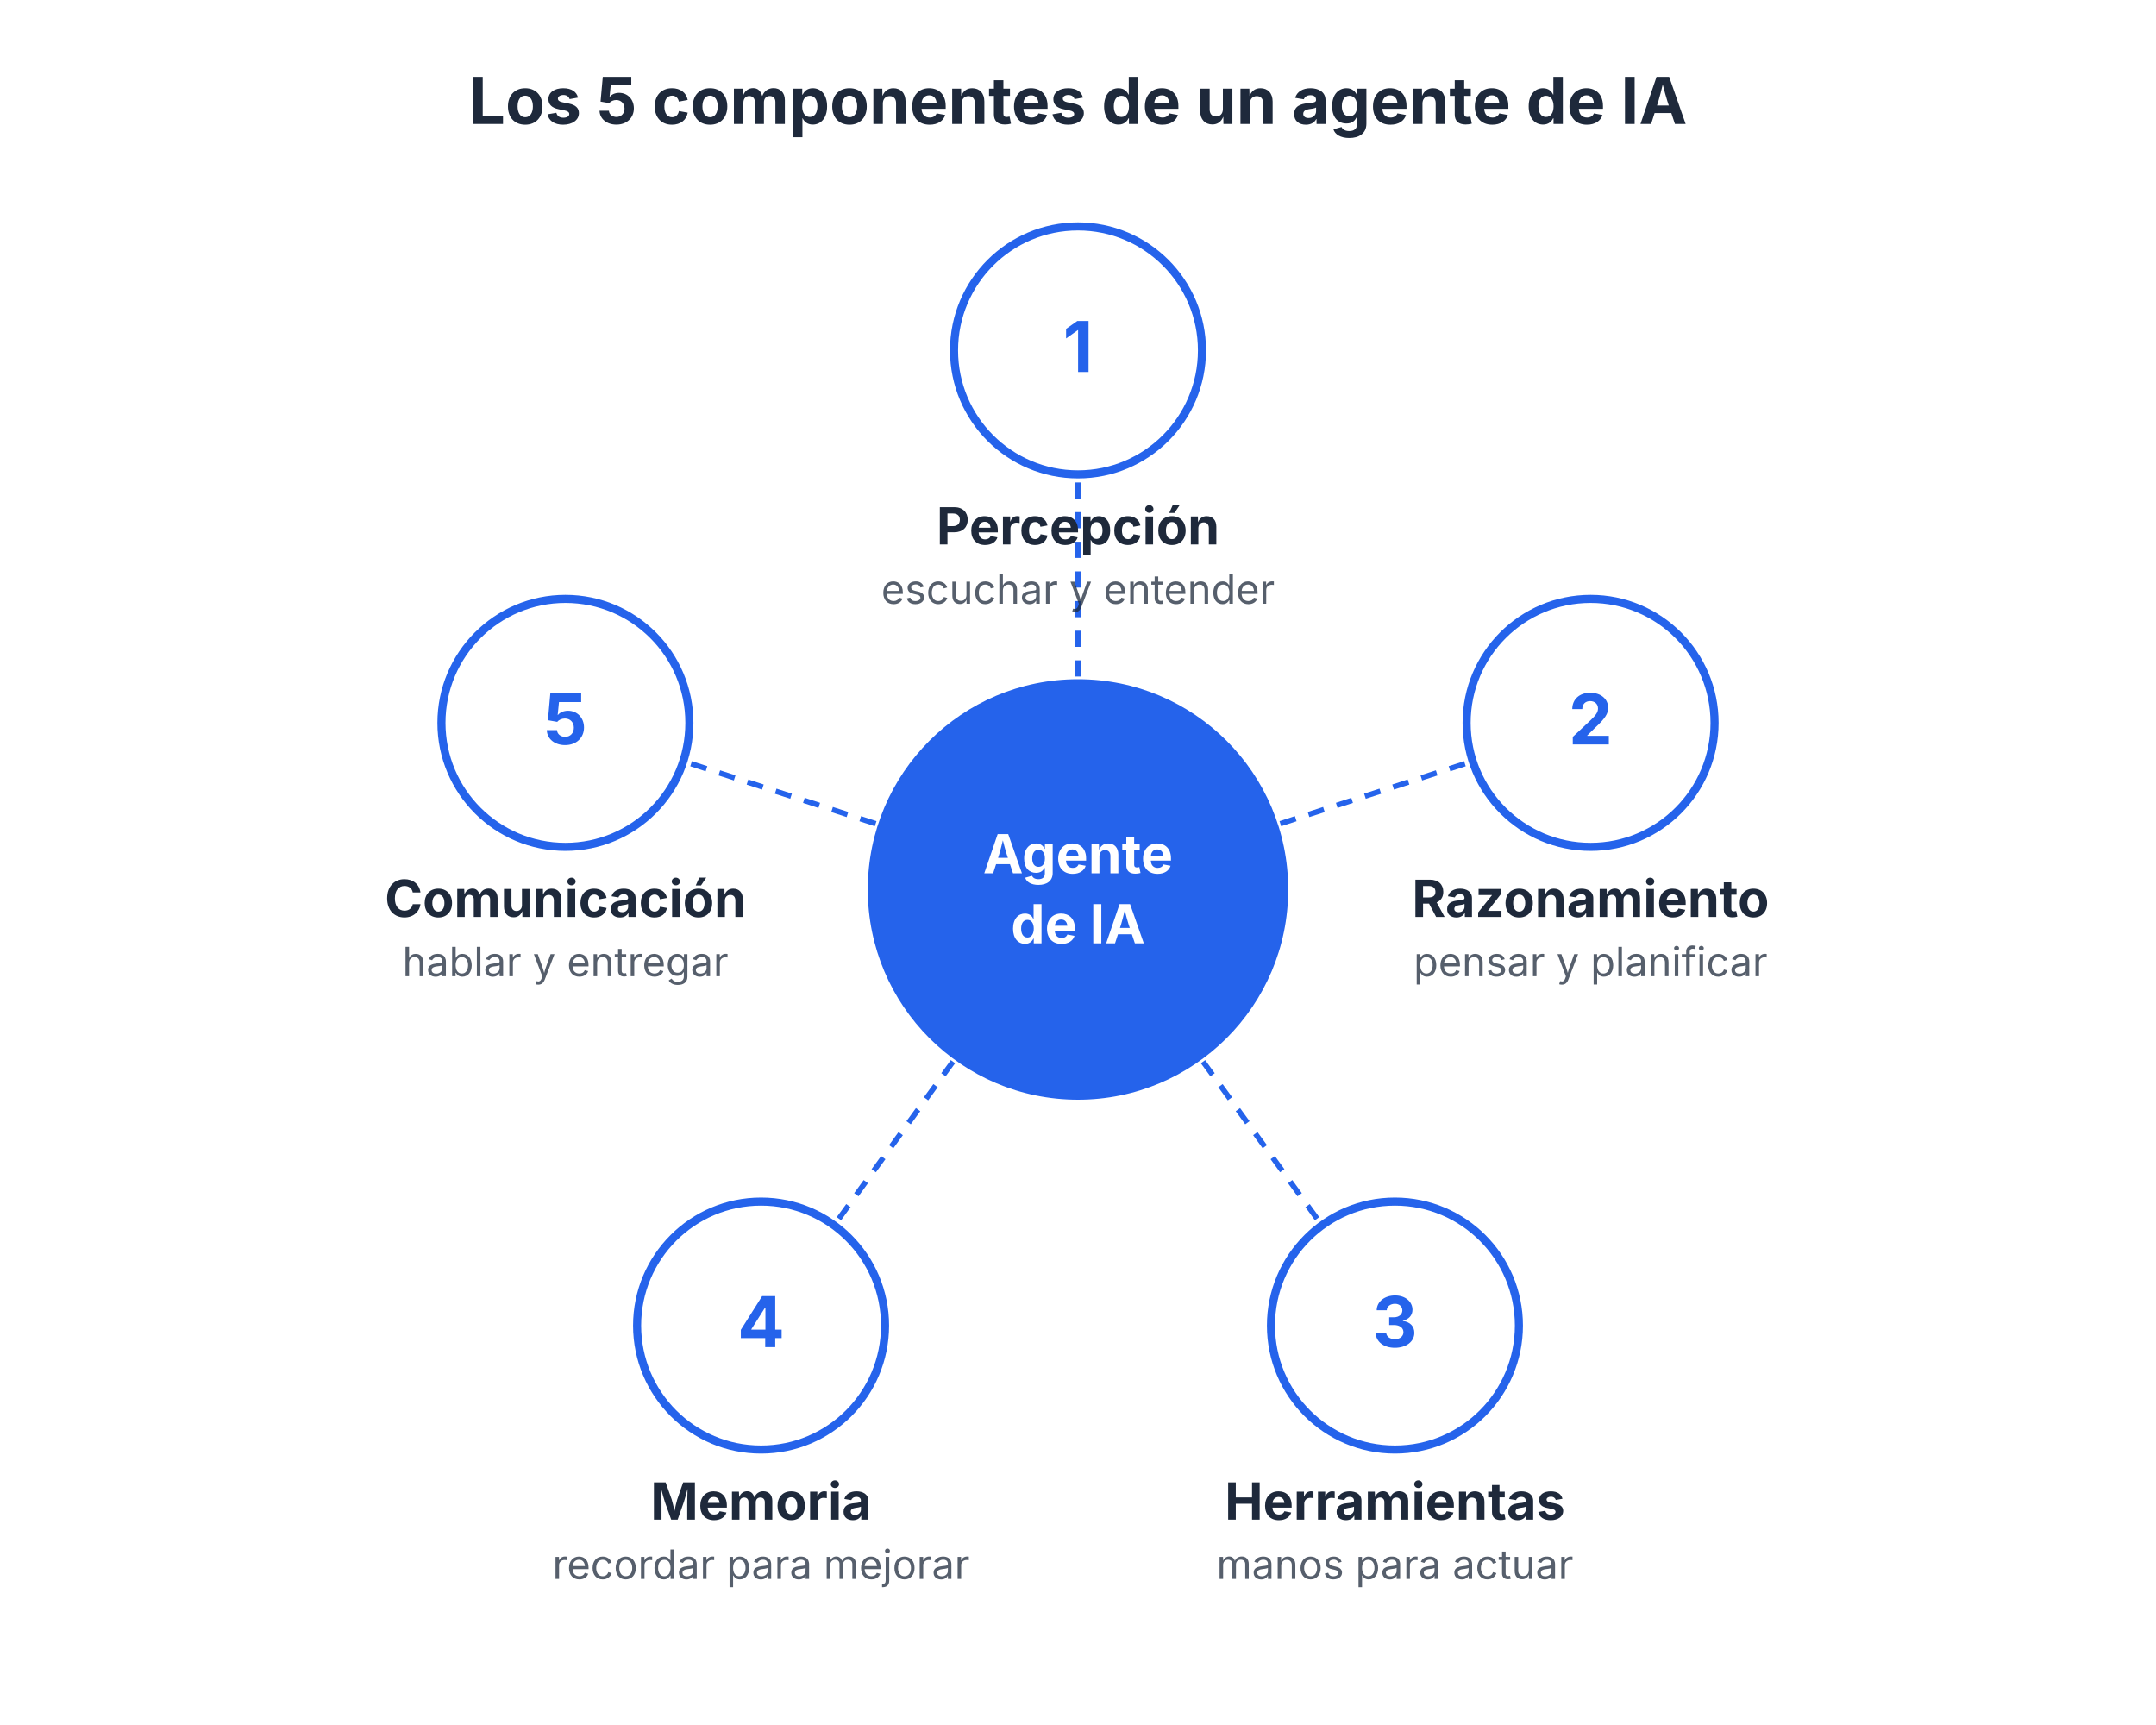
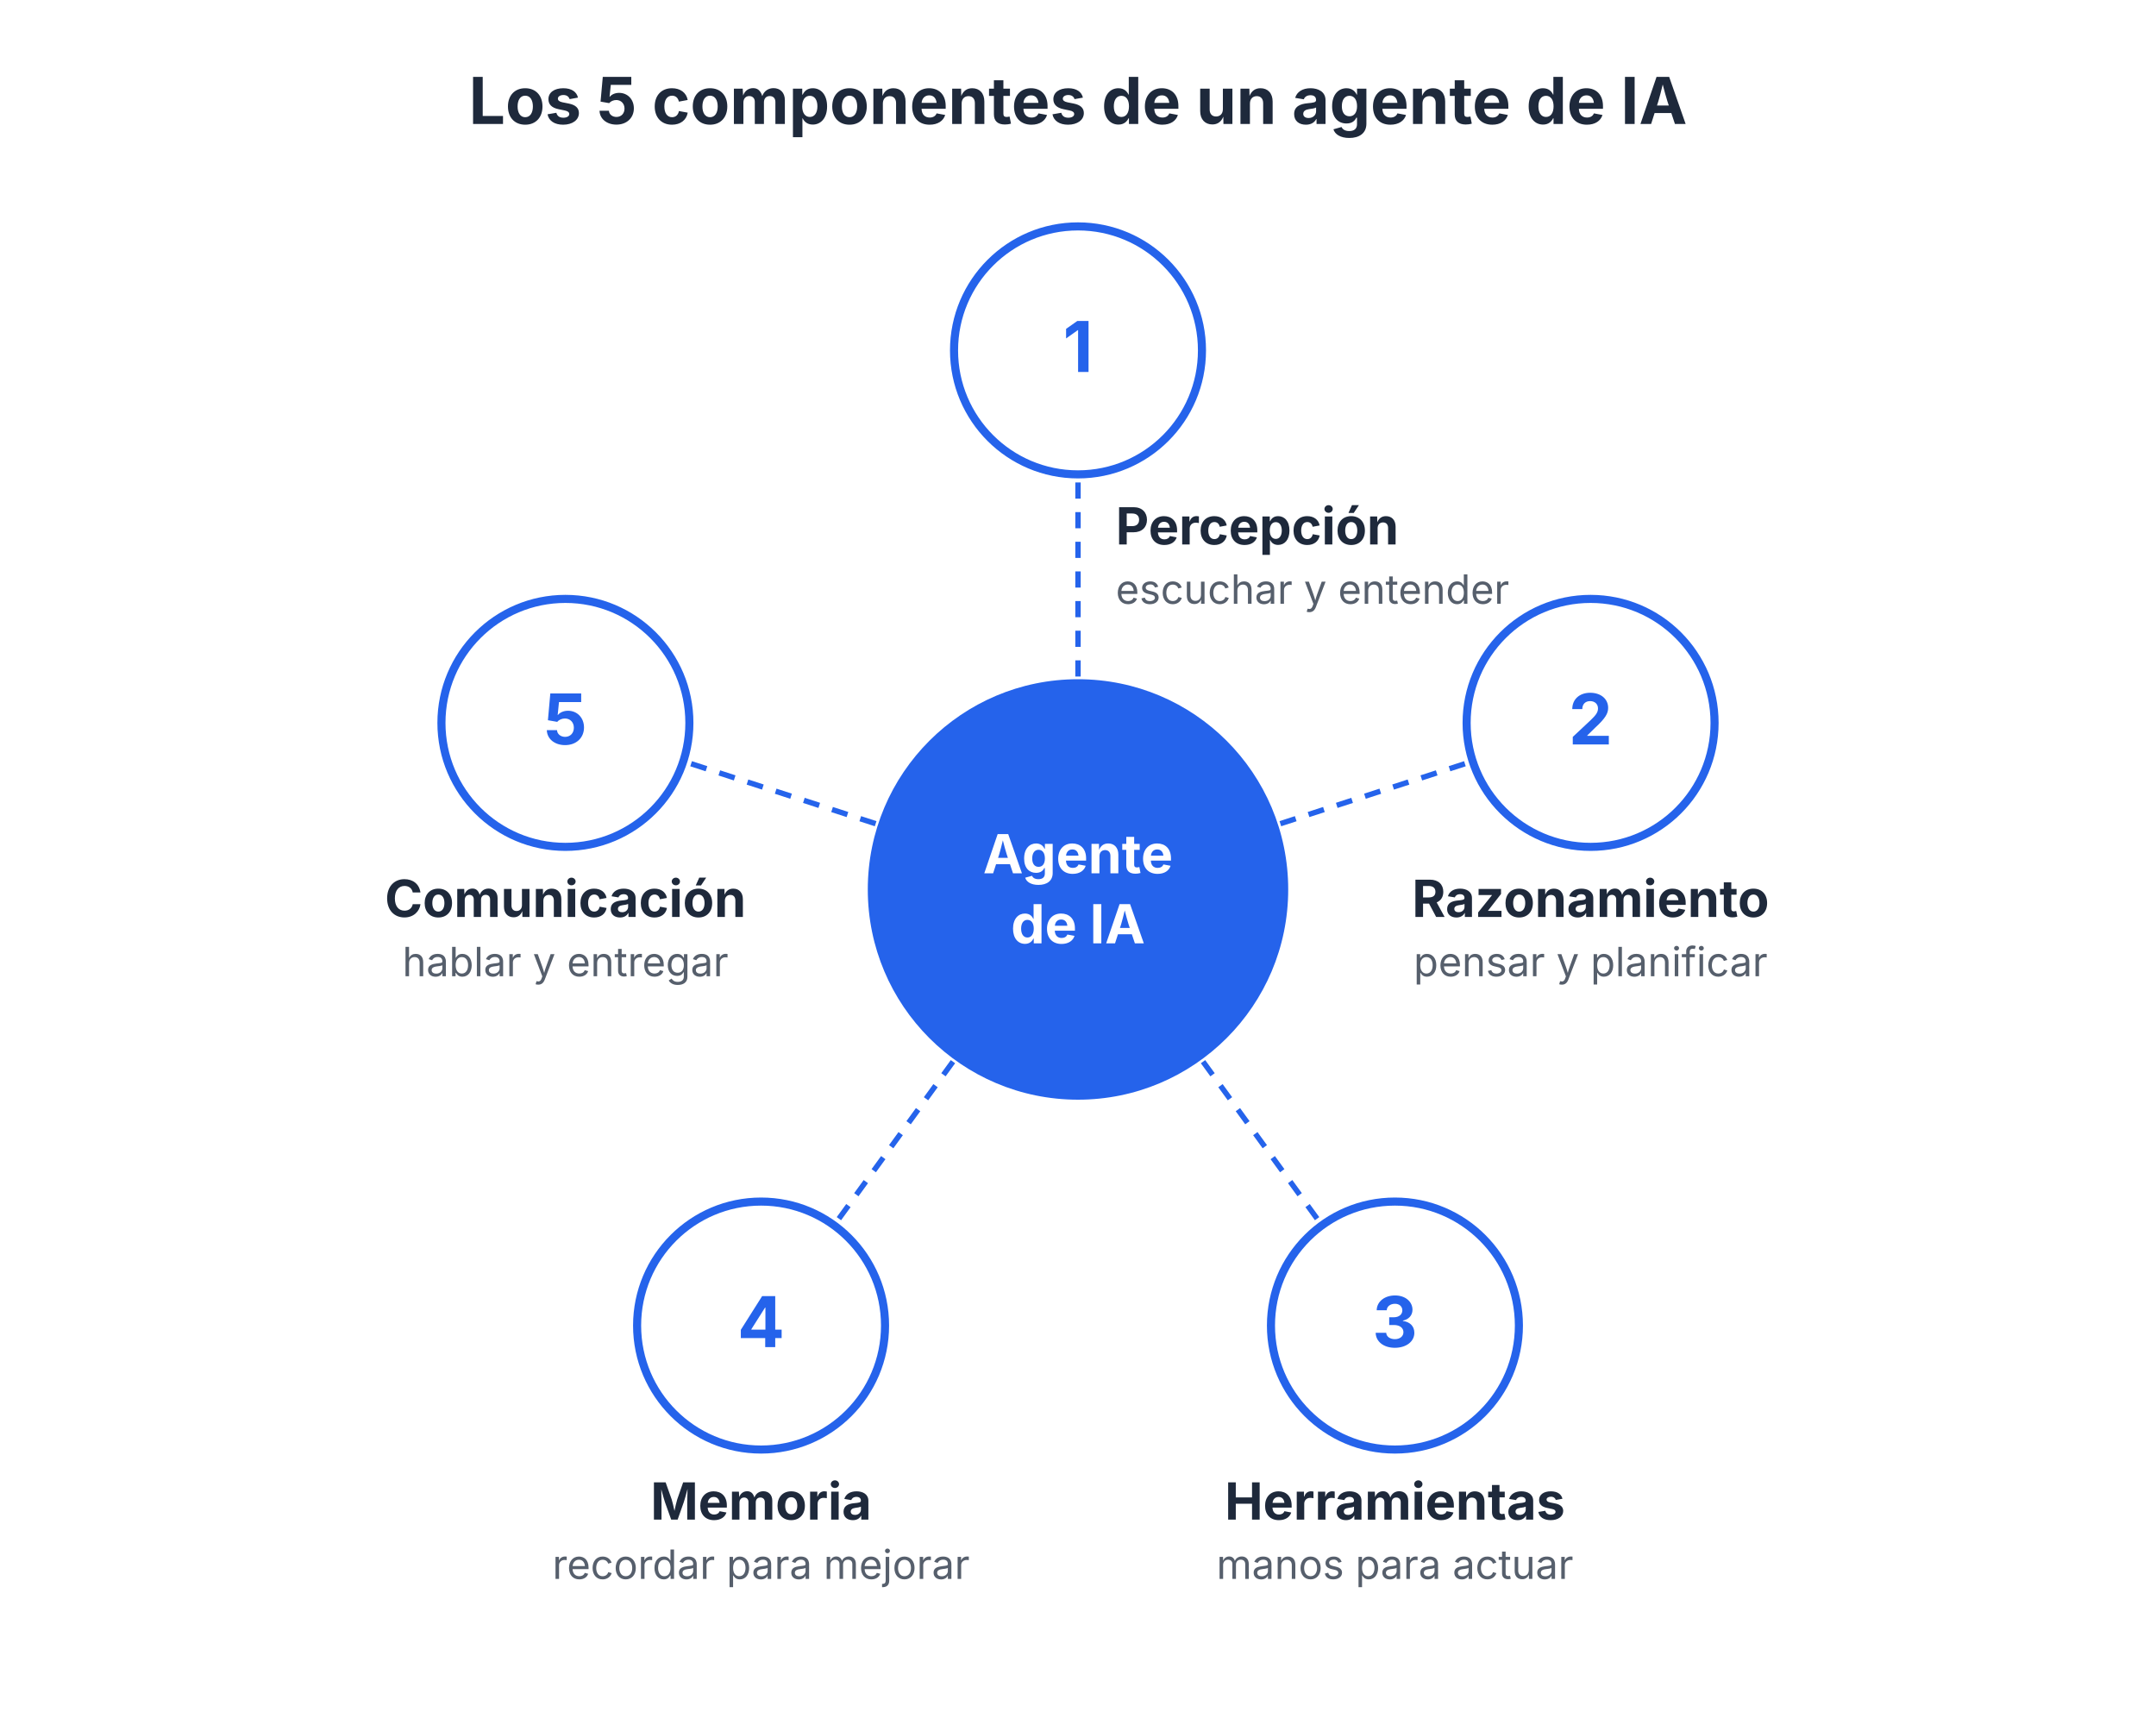
<svg xmlns="http://www.w3.org/2000/svg" viewBox="0 0 800 640" role="img" aria-labelledby="t d" width="800" height="640">
  <rect width="800" height="640" fill="#FFFFFF" />
  <text x="400.0" y="46" text-anchor="middle" font-family="Inter, 'Segoe UI', Arial, Helvetica, sans-serif" font-size="24" font-weight="700" fill="#1E293B">Los 5 componentes de un agente de IA</text>
  <line x1="400.0" y1="284.0" x2="400.0" y2="176.0" stroke="#2563EB" stroke-width="2" stroke-dasharray="6 5" />
  <line x1="443.7" y1="315.8" x2="546.5" y2="282.4" stroke="#2563EB" stroke-width="2" stroke-dasharray="6 5" />
  <line x1="427.0" y1="367.2" x2="490.5" y2="454.6" stroke="#2563EB" stroke-width="2" stroke-dasharray="6 5" />
  <line x1="373.0" y1="367.2" x2="309.5" y2="454.6" stroke="#2563EB" stroke-width="2" stroke-dasharray="6 5" />
  <line x1="356.3" y1="315.8" x2="253.5" y2="282.4" stroke="#2563EB" stroke-width="2" stroke-dasharray="6 5" />
  <circle cx="400" cy="330" r="78" fill="#2563EB" />
  <text x="400" y="324" text-anchor="middle" font-family="Inter, 'Segoe UI', Arial, Helvetica, sans-serif" font-size="20" font-weight="700" fill="#FFFFFF">Agente</text>
  <text x="400" y="350" text-anchor="middle" font-family="Inter, 'Segoe UI', Arial, Helvetica, sans-serif" font-size="20" font-weight="700" fill="#FFFFFF">de IA</text>
  <circle cx="400.0" cy="130.0" r="46" fill="#FFFFFF" stroke="#2563EB" stroke-width="3" />
  <text x="400.0" y="138.0" text-anchor="middle" font-family="Inter, 'Segoe UI', Arial, Helvetica, sans-serif" font-size="26" font-weight="700" fill="#2563EB">1</text>
-   <text x="400.0" y="202.0" text-anchor="middle" font-family="Inter, 'Segoe UI', Arial, Helvetica, sans-serif" font-size="19" font-weight="700" fill="#1E293B">Percepción</text>
-   <text x="400.0" y="224.0" text-anchor="middle" font-family="Inter, 'Segoe UI', Arial, Helvetica, sans-serif" font-size="15" fill="#1E293B" opacity="0.75">escuchar y entender</text>
+   <text x="414.0" y="202.0" text-anchor="start" font-family="Inter, 'Segoe UI', Arial, Helvetica, sans-serif" font-size="19" font-weight="700" fill="#1E293B">Percepción</text>
+   <text x="414.0" y="224.0" text-anchor="start" font-family="Inter, 'Segoe UI', Arial, Helvetica, sans-serif" font-size="15" fill="#1E293B" opacity="0.75">escuchar y entender</text>
  <circle cx="590.2" cy="268.2" r="46" fill="#FFFFFF" stroke="#2563EB" stroke-width="3" />
  <text x="590.2" y="276.2" text-anchor="middle" font-family="Inter, 'Segoe UI', Arial, Helvetica, sans-serif" font-size="26" font-weight="700" fill="#2563EB">2</text>
  <text x="590.2" y="340.2" text-anchor="middle" font-family="Inter, 'Segoe UI', Arial, Helvetica, sans-serif" font-size="19" font-weight="700" fill="#1E293B">Razonamiento</text>
  <text x="590.2" y="362.2" text-anchor="middle" font-family="Inter, 'Segoe UI', Arial, Helvetica, sans-serif" font-size="15" fill="#1E293B" opacity="0.75">pensar y planificar</text>
  <circle cx="517.6" cy="491.8" r="46" fill="#FFFFFF" stroke="#2563EB" stroke-width="3" />
  <text x="517.6" y="499.8" text-anchor="middle" font-family="Inter, 'Segoe UI', Arial, Helvetica, sans-serif" font-size="26" font-weight="700" fill="#2563EB">3</text>
  <text x="517.6" y="563.8" text-anchor="middle" font-family="Inter, 'Segoe UI', Arial, Helvetica, sans-serif" font-size="19" font-weight="700" fill="#1E293B">Herramientas</text>
  <text x="517.6" y="585.8" text-anchor="middle" font-family="Inter, 'Segoe UI', Arial, Helvetica, sans-serif" font-size="15" fill="#1E293B" opacity="0.75">manos para actuar</text>
  <circle cx="282.4" cy="491.8" r="46" fill="#FFFFFF" stroke="#2563EB" stroke-width="3" />
  <text x="282.4" y="499.8" text-anchor="middle" font-family="Inter, 'Segoe UI', Arial, Helvetica, sans-serif" font-size="26" font-weight="700" fill="#2563EB">4</text>
  <text x="282.4" y="563.8" text-anchor="middle" font-family="Inter, 'Segoe UI', Arial, Helvetica, sans-serif" font-size="19" font-weight="700" fill="#1E293B">Memoria</text>
  <text x="282.4" y="585.8" text-anchor="middle" font-family="Inter, 'Segoe UI', Arial, Helvetica, sans-serif" font-size="15" fill="#1E293B" opacity="0.75">recordar para mejorar</text>
  <circle cx="209.8" cy="268.2" r="46" fill="#FFFFFF" stroke="#2563EB" stroke-width="3" />
  <text x="209.8" y="276.2" text-anchor="middle" font-family="Inter, 'Segoe UI', Arial, Helvetica, sans-serif" font-size="26" font-weight="700" fill="#2563EB">5</text>
  <text x="209.8" y="340.2" text-anchor="middle" font-family="Inter, 'Segoe UI', Arial, Helvetica, sans-serif" font-size="19" font-weight="700" fill="#1E293B">Comunicación</text>
  <text x="209.8" y="362.2" text-anchor="middle" font-family="Inter, 'Segoe UI', Arial, Helvetica, sans-serif" font-size="15" fill="#1E293B" opacity="0.75">hablar y entregar</text>
</svg>
